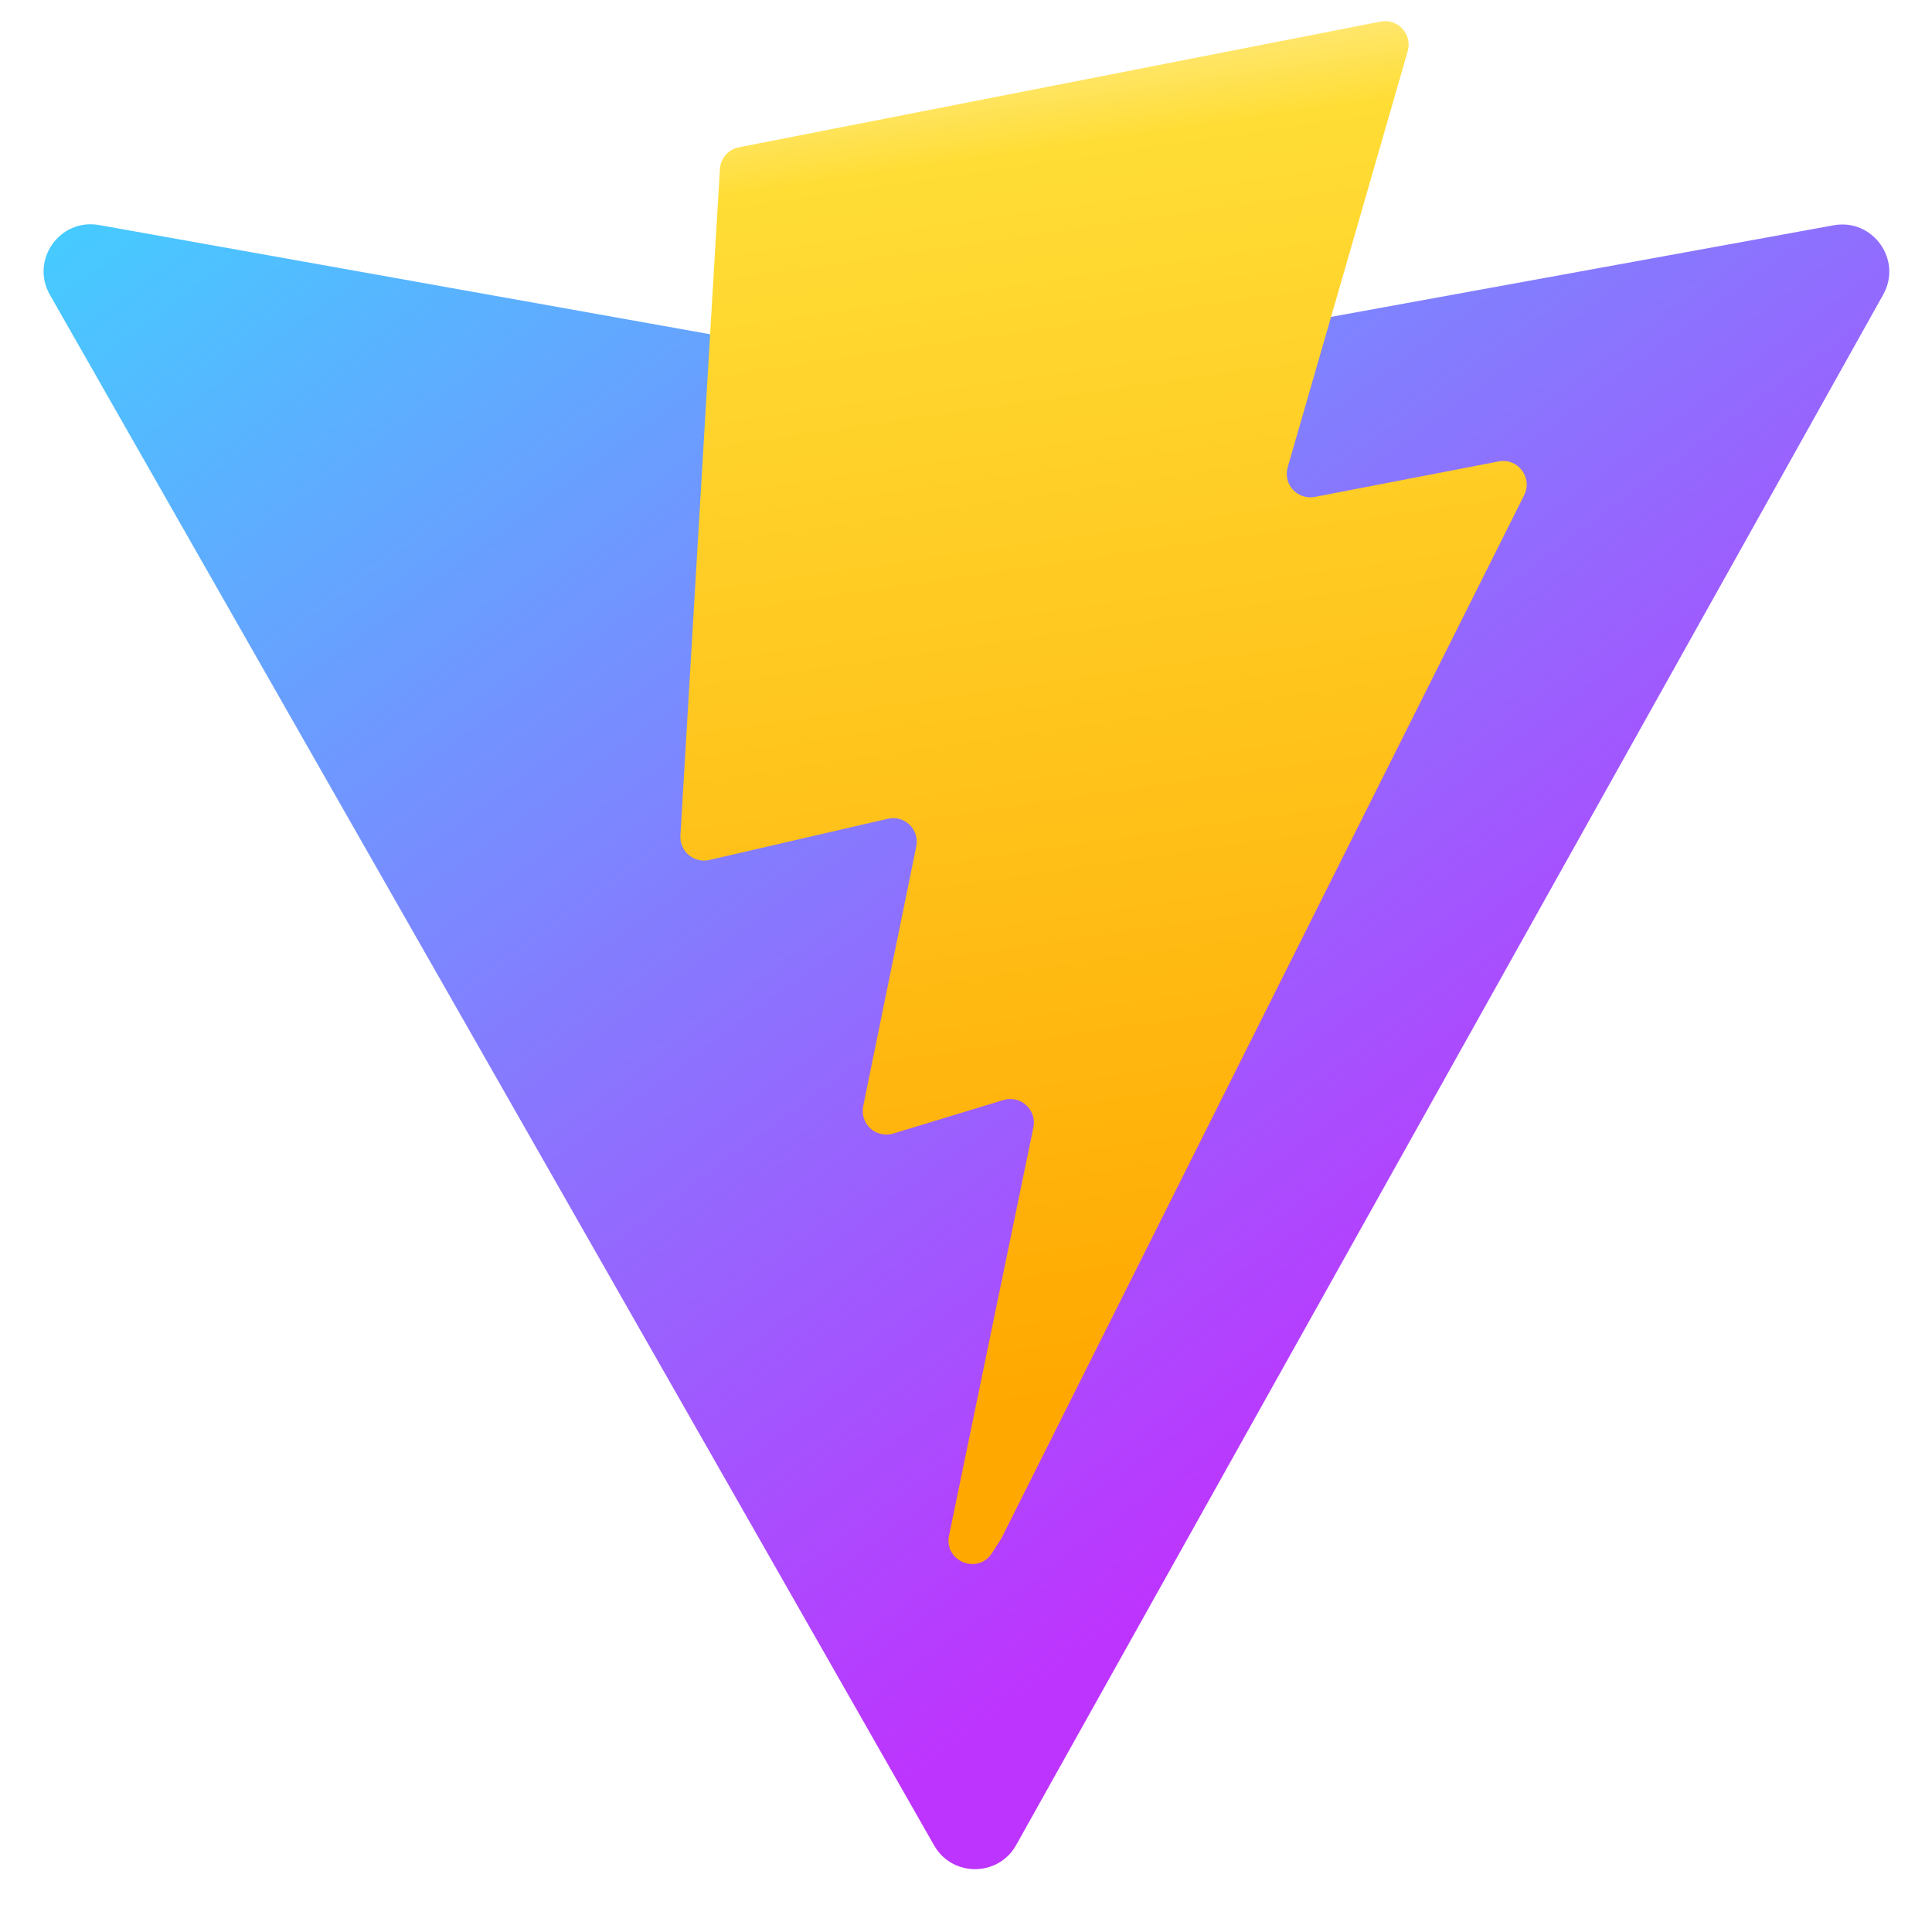
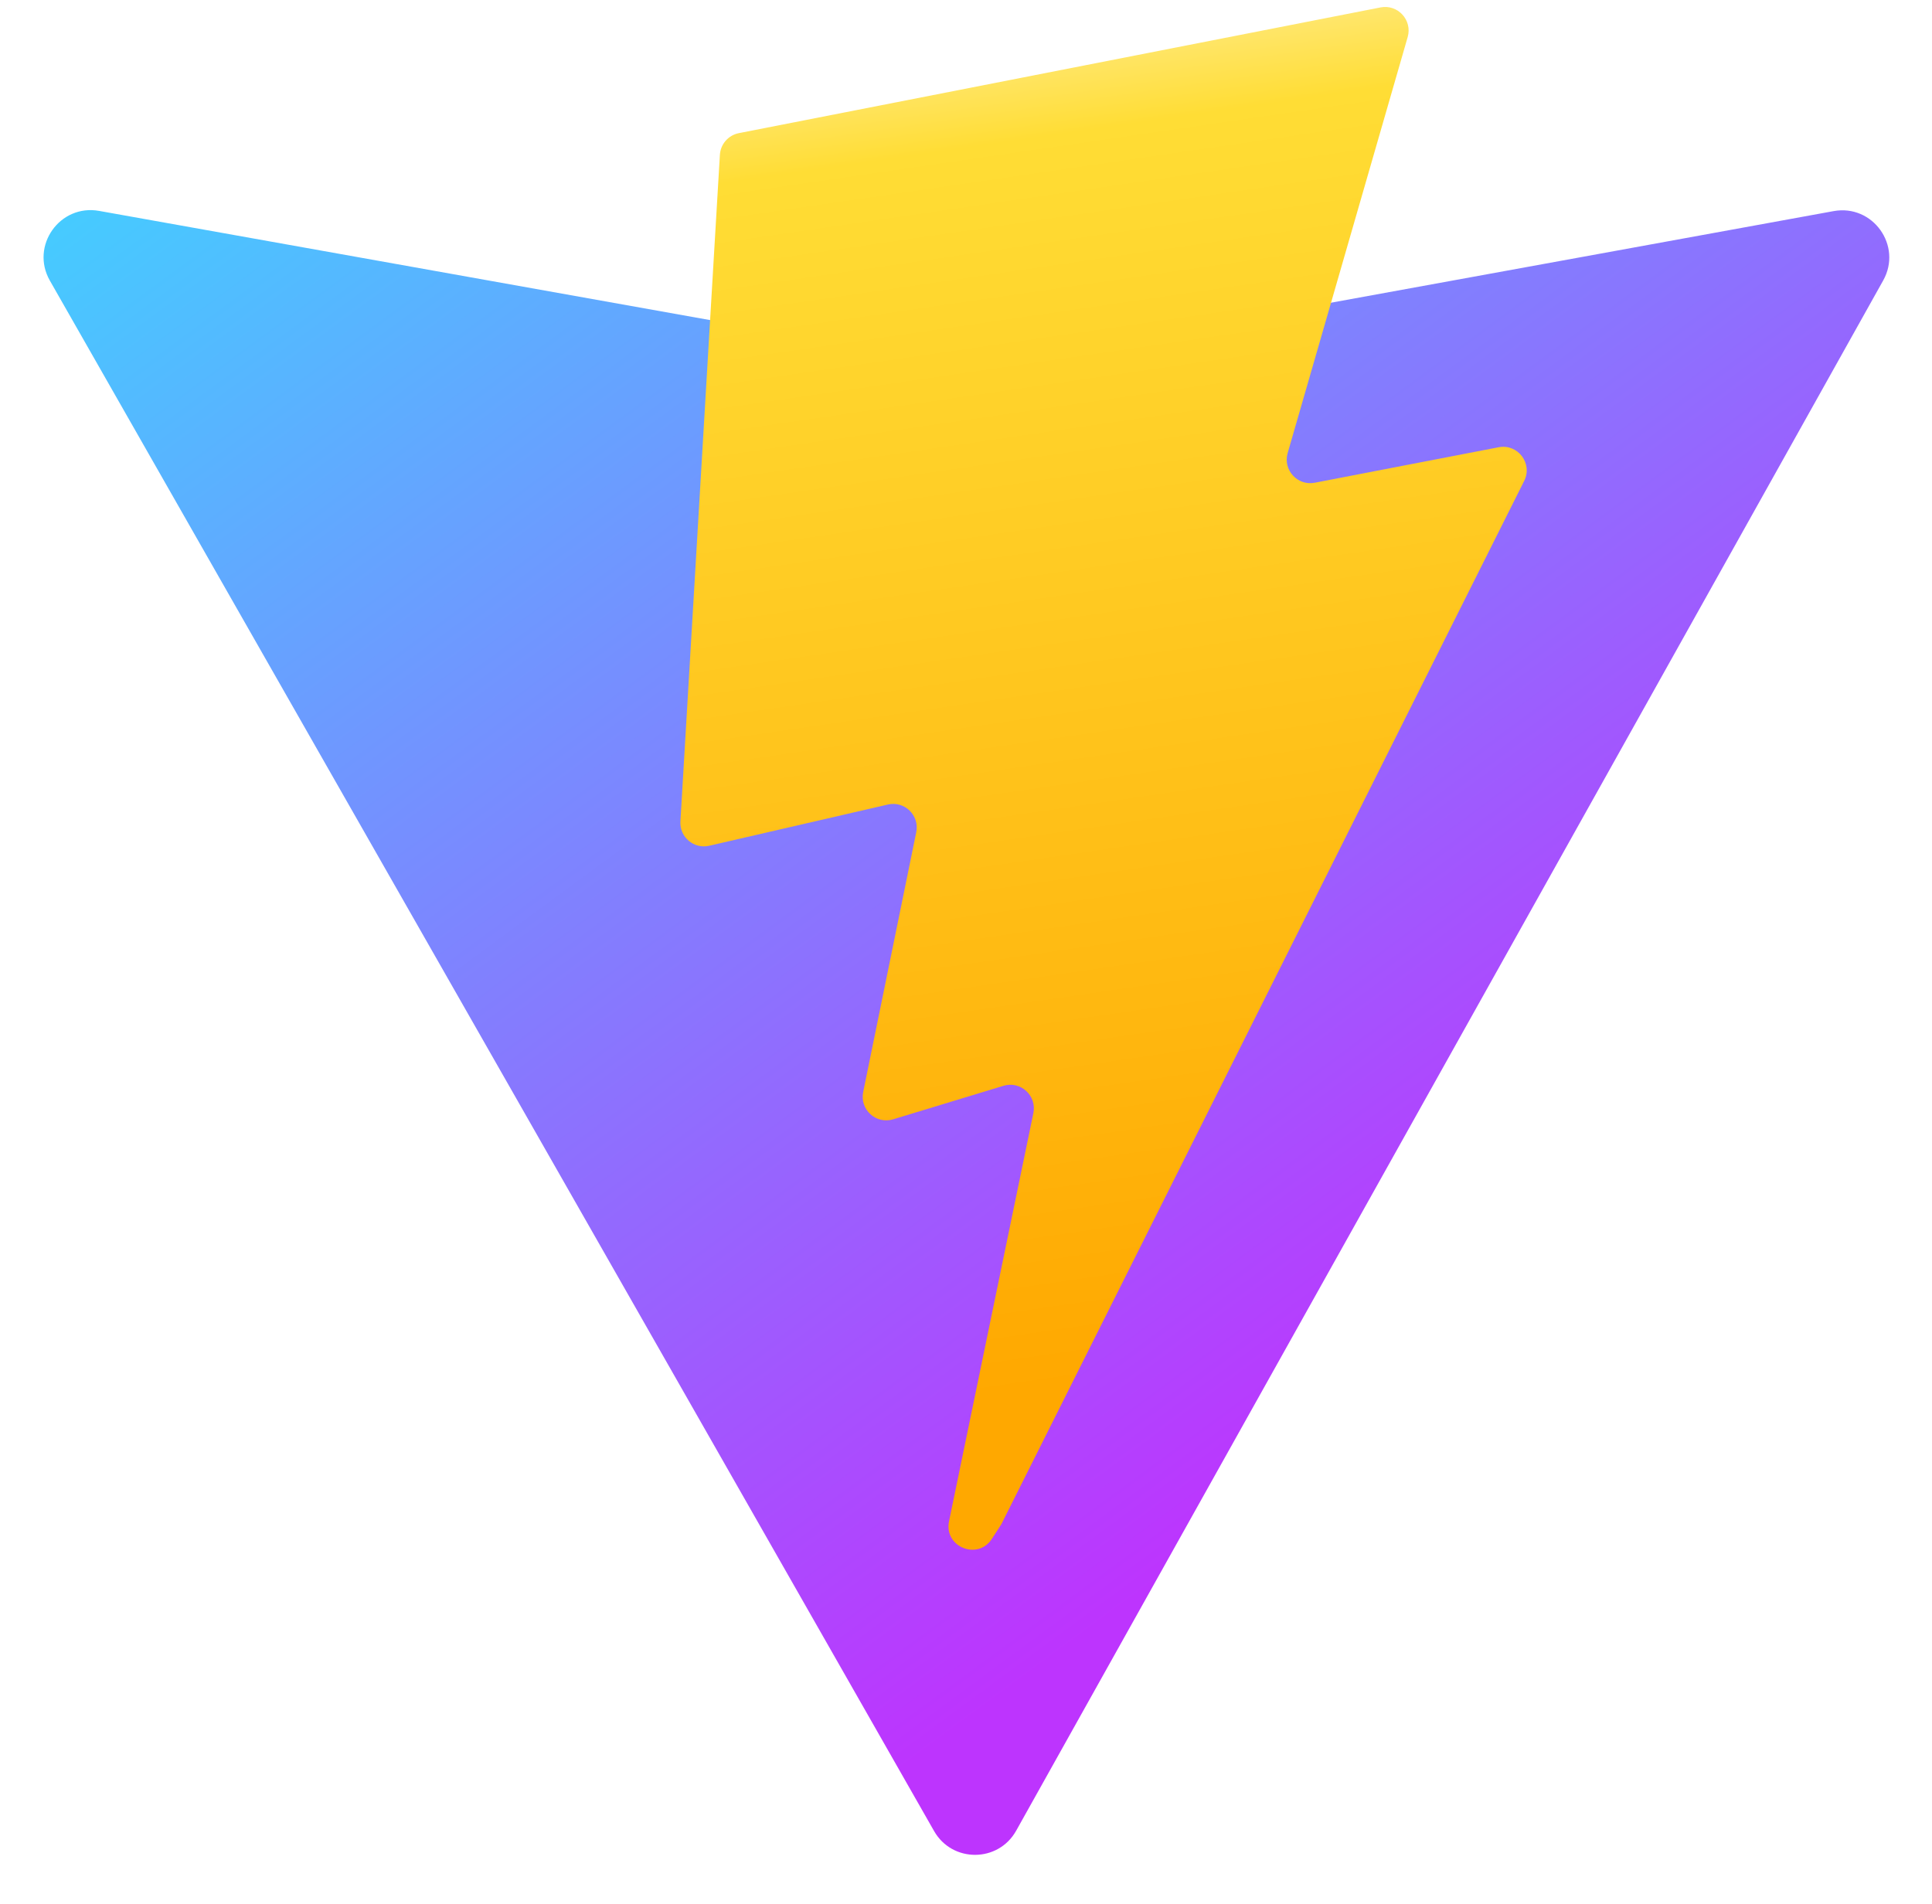
- <svg xmlns="http://www.w3.org/2000/svg" viewBox="0 0 128 128">
+ <svg xmlns="http://www.w3.org/2000/svg" width="410" height="404" viewBox="0 0 410 404" fill="none">
+   <path d="M399.641 59.525L215.643 388.545C211.844 395.338 202.084 395.378 198.228 388.618L10.582 59.556C6.381 52.19 12.68 43.267 21.028 44.759L205.223 77.682C206.398 77.892 207.601 77.89 208.776 77.676L389.119 44.806C397.439 43.289 403.768 52.143 399.641 59.525Z" fill="url(#paint0_linear)" />
+   <path d="M292.965 1.574L156.801 28.255C154.563 28.694 152.906 30.59 152.771 32.866L144.395 174.33C144.198 177.662 147.258 180.248 150.51 179.498L188.42 170.749C191.967 169.931 195.172 173.055 194.443 176.622L183.18 231.775C182.422 235.487 185.907 238.661 189.532 237.56L212.947 230.446C216.577 229.344 220.065 232.527 219.297 236.242L201.398 322.875C200.278 328.294 207.486 331.249 210.492 326.603L212.5 323.5L323.454 102.072C325.312 98.365 322.108 94.137 318.036 94.923L279.014 102.454C275.347 103.161 272.227 99.746 273.262 96.158L298.731 7.867C299.767 4.273 296.636 0.855 292.965 1.574Z" fill="url(#paint1_linear)" />
  <defs>
-     <linearGradient id="a" x1="6" x2="235" y1="33" y2="344" gradientTransform="translate(0 .937) scale(.3122)" gradientUnits="userSpaceOnUse">
-       <stop offset="0" stop-color="#41d1ff" />
-       <stop offset="1" stop-color="#bd34fe" />
+     <linearGradient id="paint0_linear" x1="6" y1="33" x2="235" y2="344" gradientUnits="userSpaceOnUse">
+       <stop stop-color="#41D1FF" />
+       <stop offset="1" stop-color="#BD34FE" />
    </linearGradient>
-     <linearGradient id="b" x1="194.651" x2="236.076" y1="8.818" y2="292.989" gradientTransform="translate(0 .937) scale(.3122)" gradientUnits="userSpaceOnUse">
-       <stop offset="0" stop-color="#ffea83" />
-       <stop offset=".083" stop-color="#ffdd35" />
-       <stop offset="1" stop-color="#ffa800" />
+     <linearGradient id="paint1_linear" x1="194.651" y1="8.818" x2="236.076" y2="292.989" gradientUnits="userSpaceOnUse">
+       <stop stop-color="#FFEA83" />
+       <stop offset="0.083" stop-color="#FFDD35" />
+       <stop offset="1" stop-color="#FFA800" />
    </linearGradient>
  </defs>
-   <path fill="url(#a)" d="M124.766 19.52 67.324 122.238c-1.187 2.121-4.234 2.133-5.437.024L3.305 19.532c-1.313-2.302.652-5.087 3.261-4.622L64.07 25.187a3.09 3.09 0 0 0 1.11 0l56.3-10.261c2.598-.473 4.575 2.289 3.286 4.594Zm0 0" />
-   <path fill="url(#b)" d="M91.46 1.43 48.954 9.758a1.56 1.56 0 0 0-1.258 1.437l-2.617 44.168a1.563 1.563 0 0 0 1.91 1.614l11.836-2.735a1.562 1.562 0 0 1 1.88 1.836l-3.517 17.219a1.562 1.562 0 0 0 1.985 1.805l7.308-2.223c1.133-.344 2.223.652 1.985 1.812l-5.59 27.047c-.348 1.692 1.902 2.614 2.84 1.164l.625-.968 34.64-69.13c.582-1.16-.421-2.48-1.69-2.234l-12.185 2.352a1.558 1.558 0 0 1-1.793-1.965l7.95-27.562A1.56 1.56 0 0 0 91.46 1.43Zm0 0" />
</svg>
